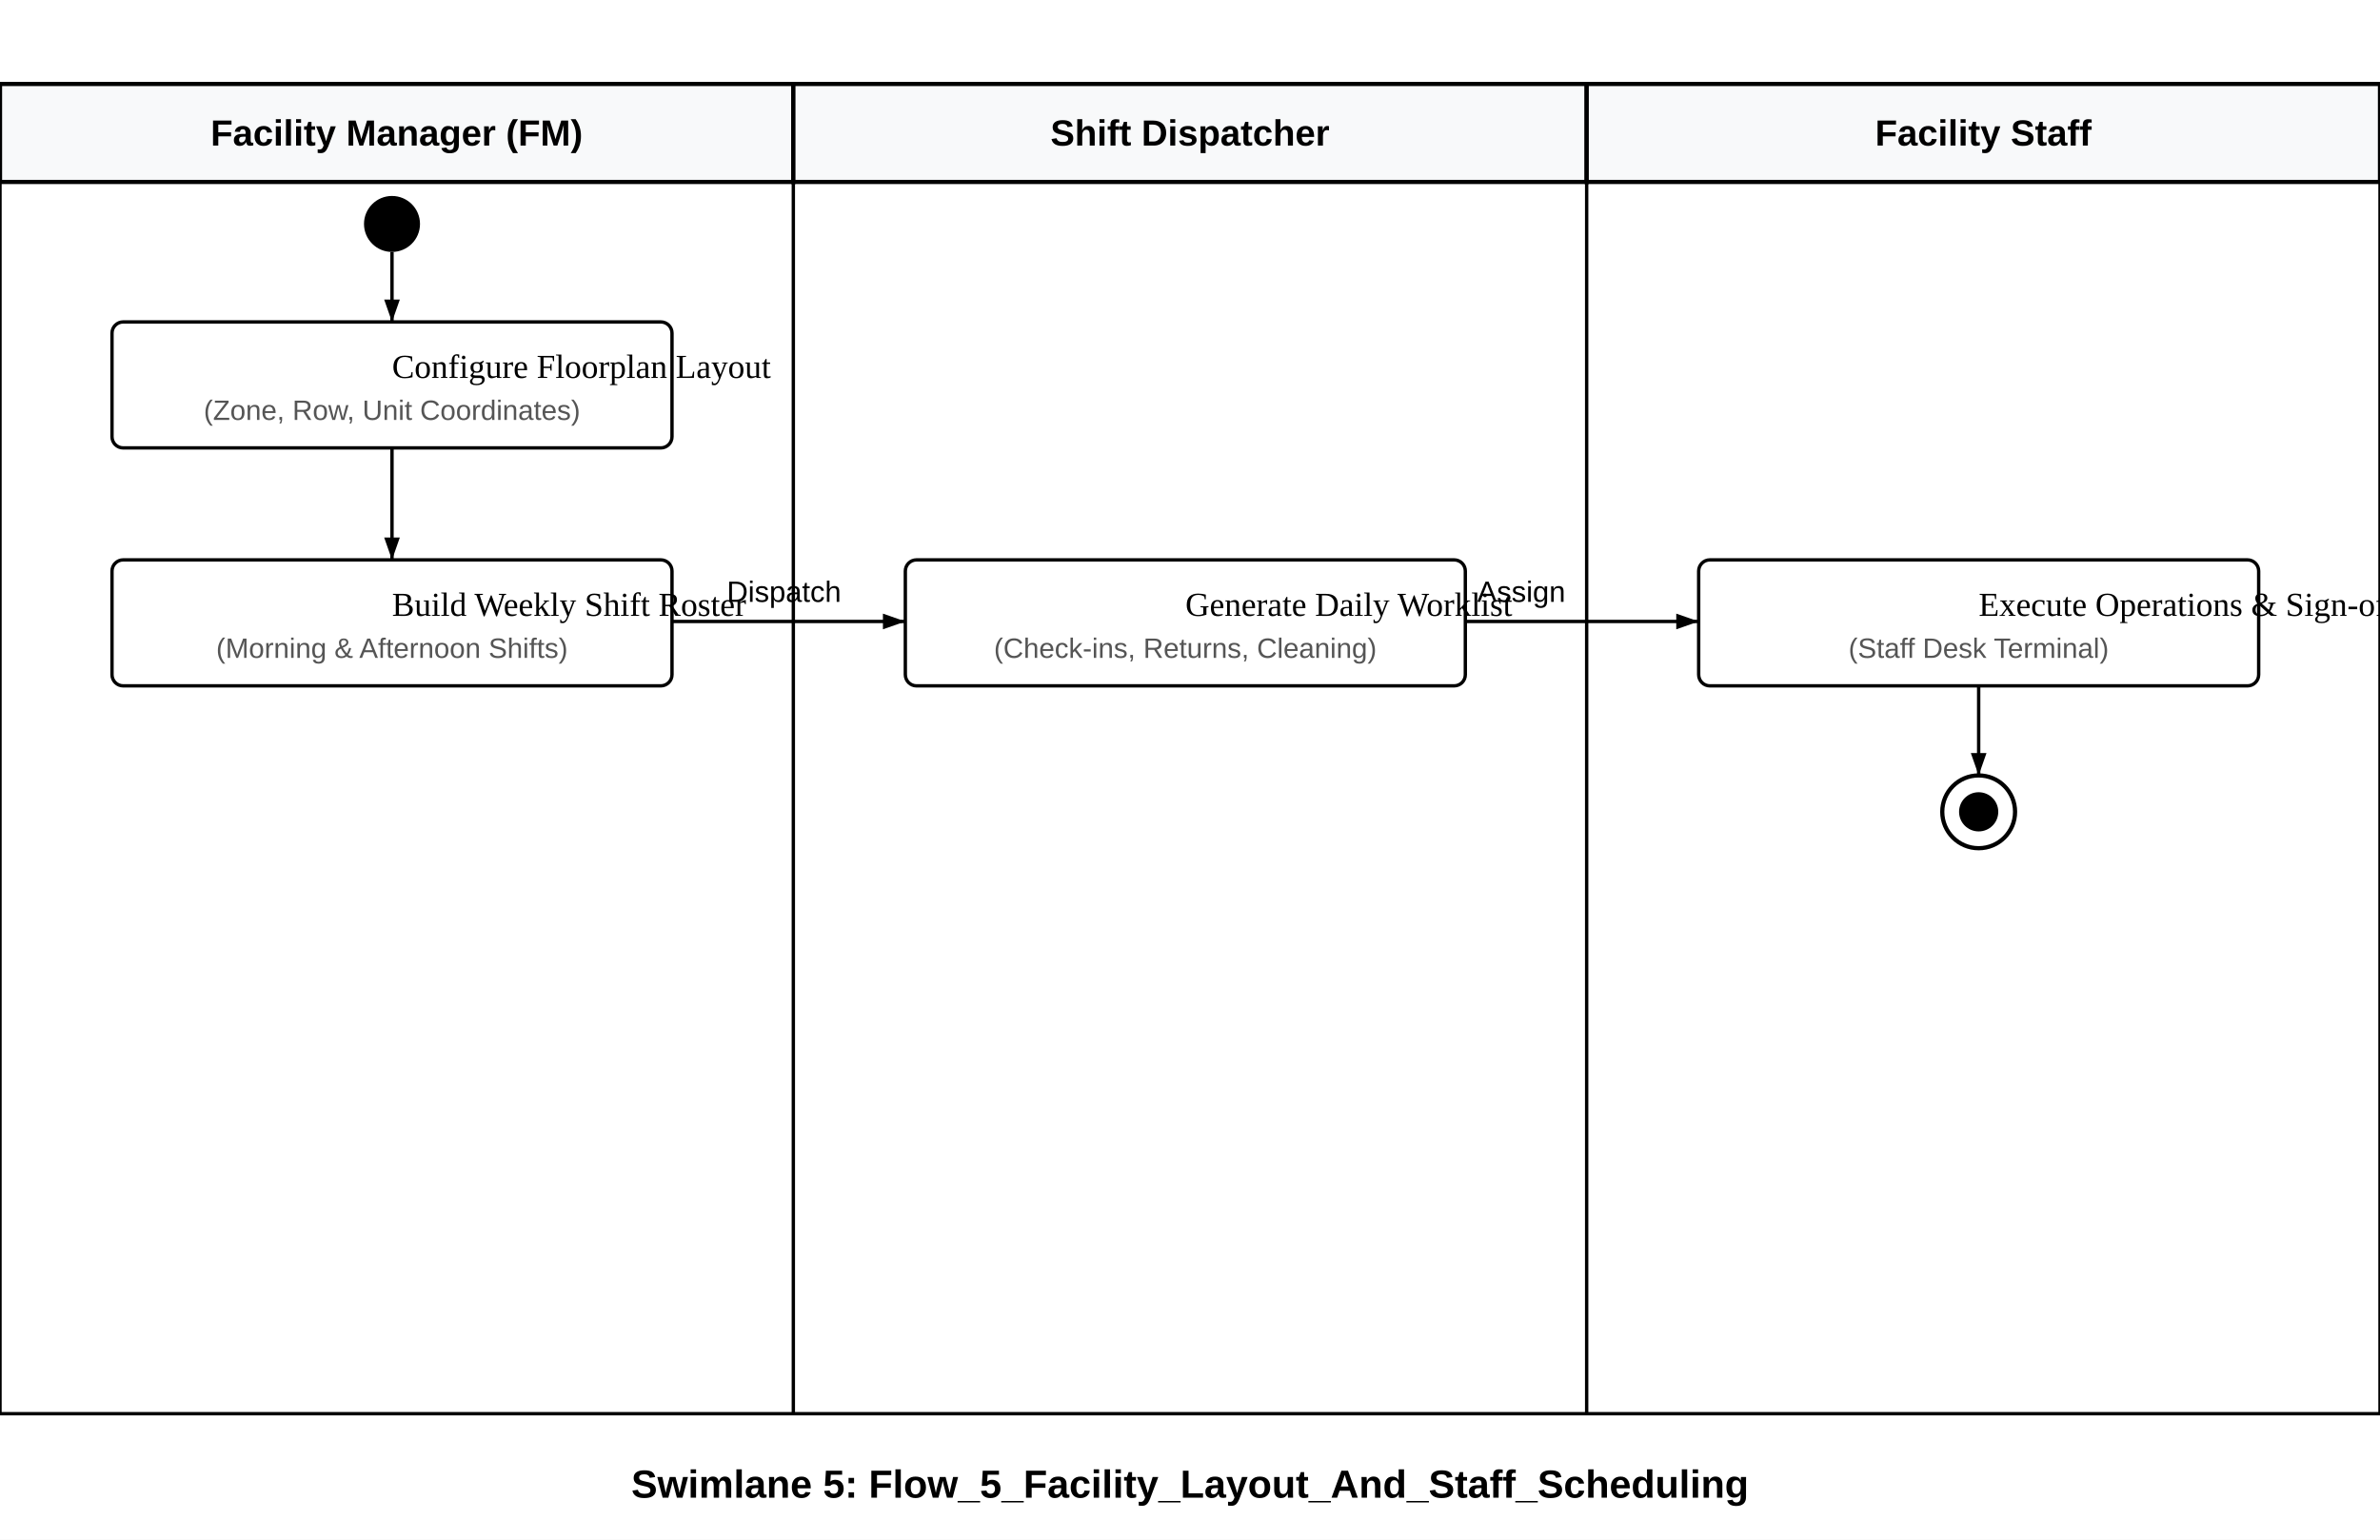
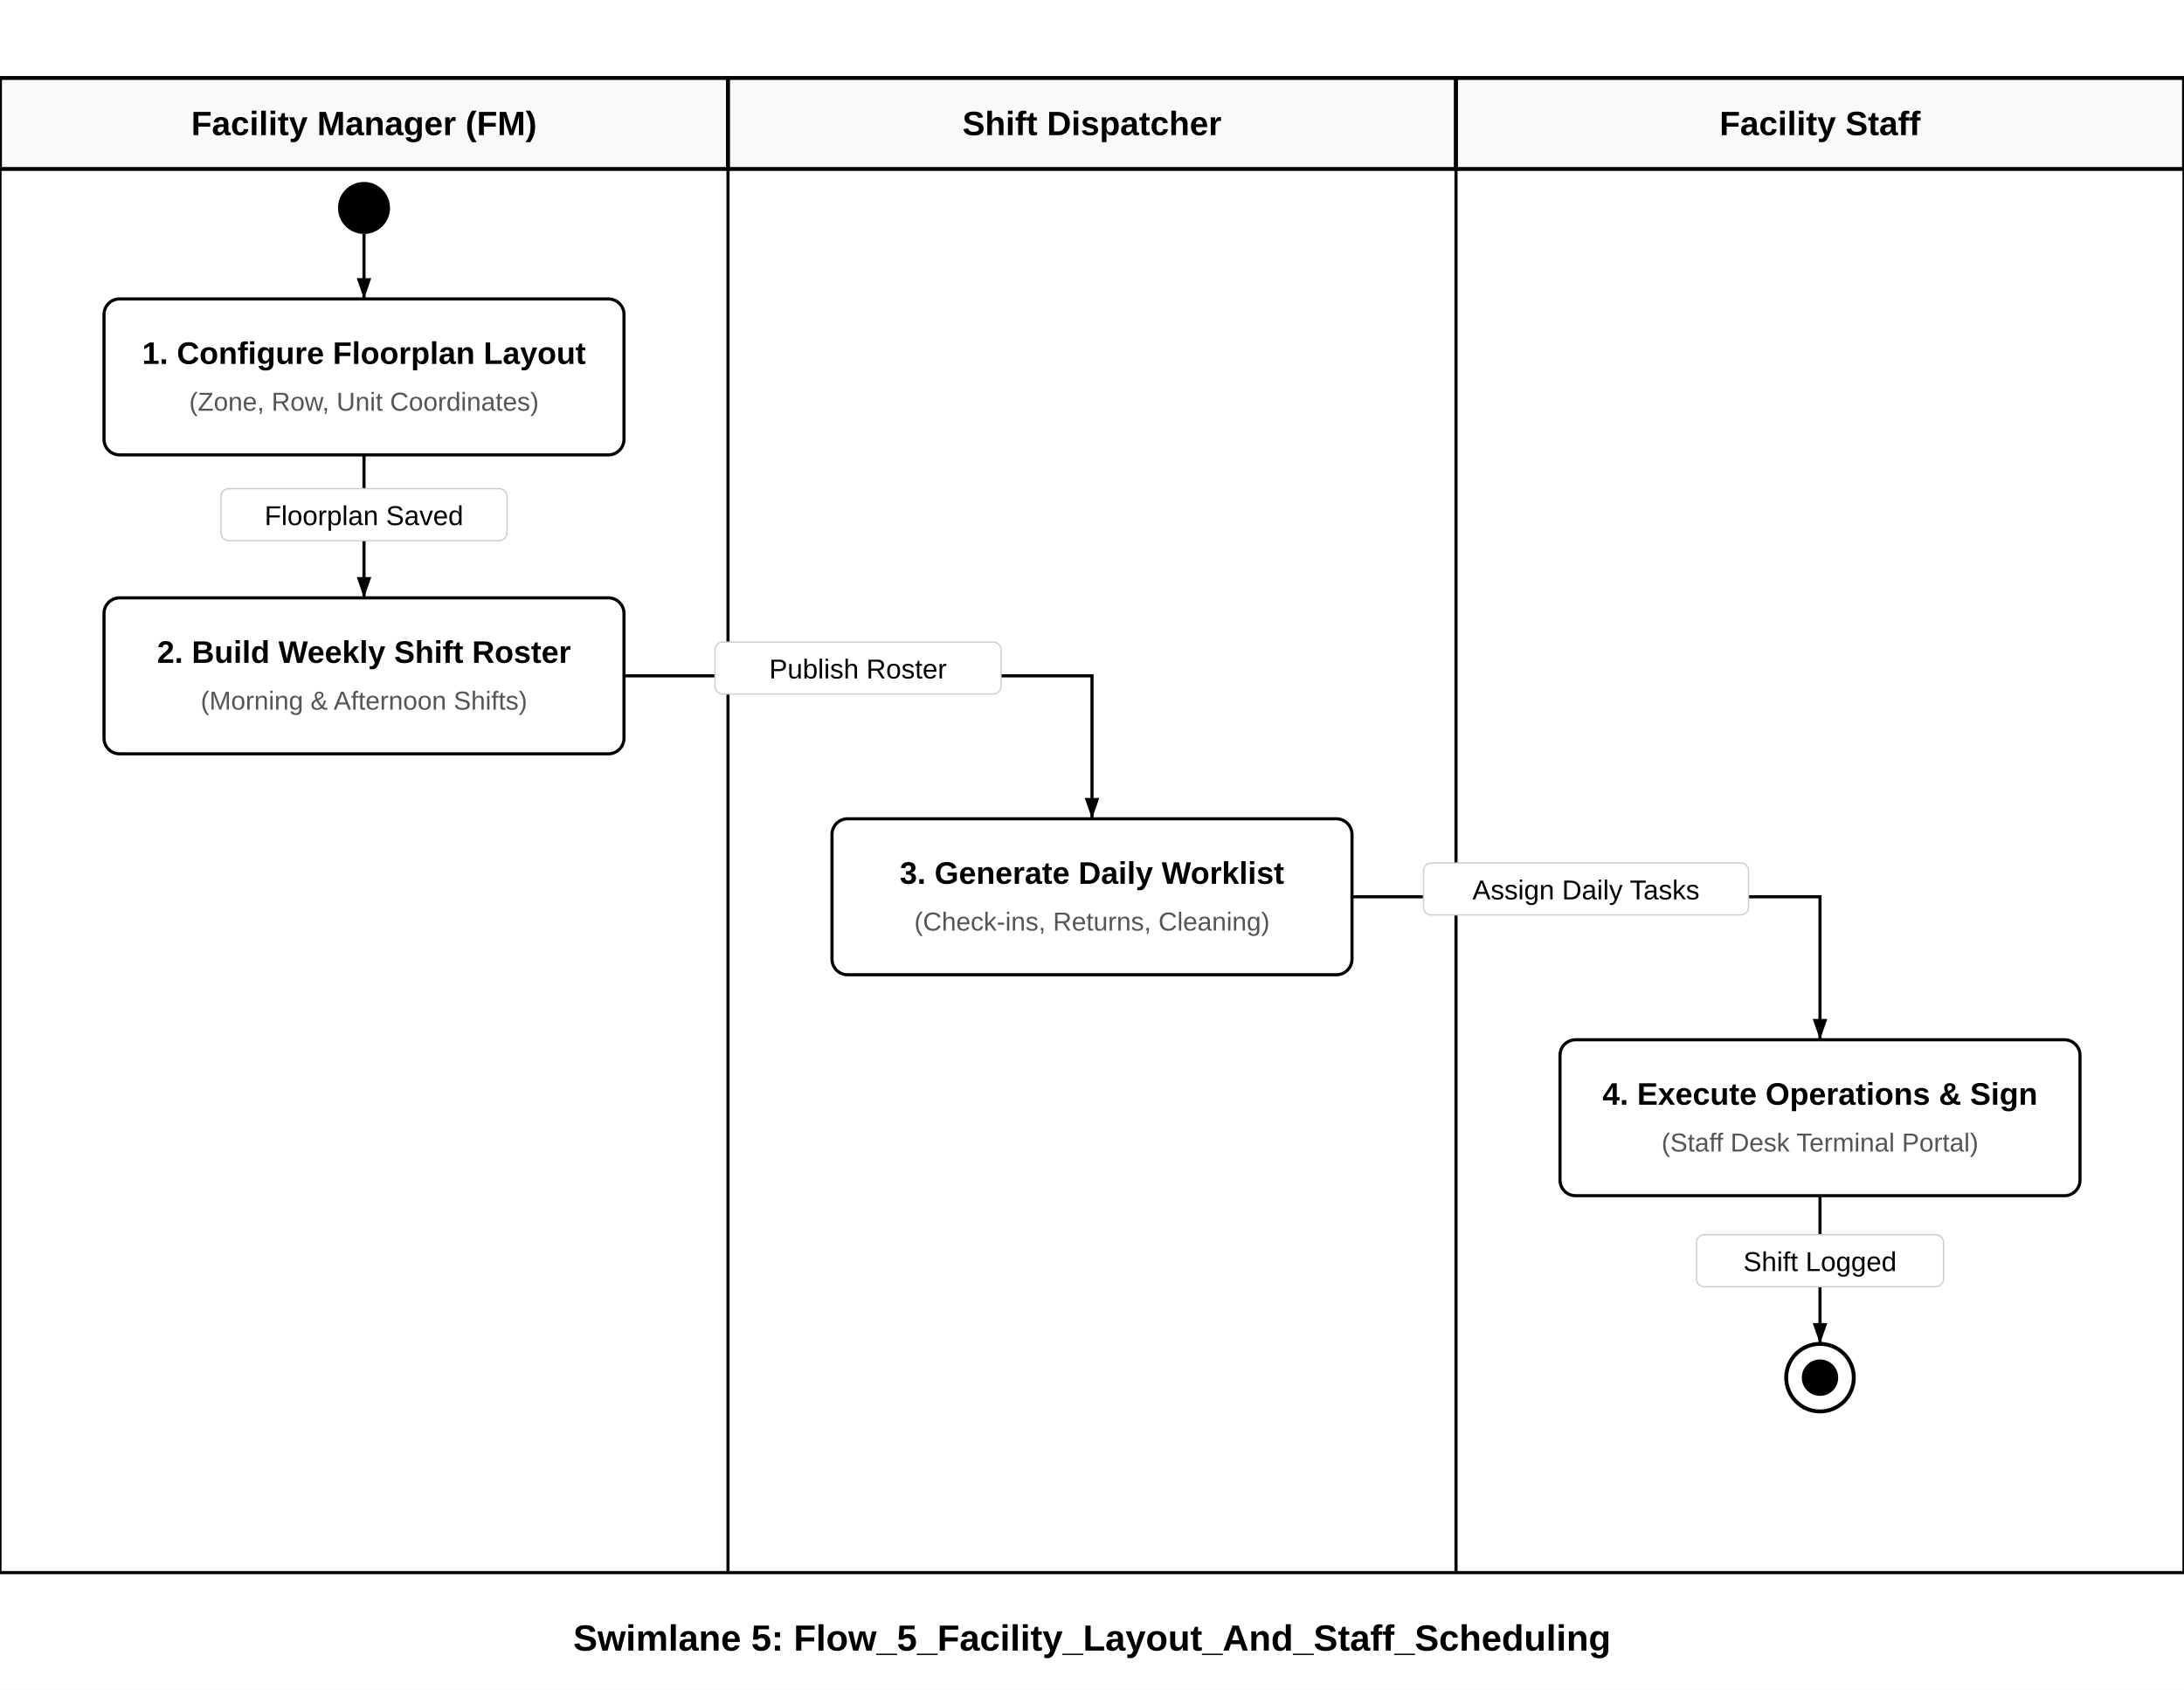
- <svg xmlns="http://www.w3.org/2000/svg" viewBox="0 0 850 550" width="850" height="550">
+ <svg xmlns="http://www.w3.org/2000/svg" viewBox="0 0 840 650" width="840" height="650">
  <style>
    .lane-title { font-family: Arial, sans-serif; font-size: 13px; font-weight: bold; text-anchor: middle; fill: #000000; }
    .act-title { font-family: Arial, sans-serif; font-size: 12px; font-weight: bold; text-anchor: middle; fill: #000000; }
    .act-desc { font-family: Arial, sans-serif; font-size: 10px; text-anchor: middle; fill: #555555; }
    .edge-label { font-family: Arial, sans-serif; font-size: 10.5px; fill: #000000; text-anchor: middle; }
    .caption { font-family: Arial, sans-serif; font-size: 14px; font-weight: bold; text-anchor: middle; fill: #000000; }
  </style>
  <defs>
    <marker id="arrow" viewBox="0 0 10 10" refX="10" refY="5" markerWidth="8" markerHeight="8" orient="auto" markerUnits="userSpaceOnUse">
      <path d="M 0 1.5 L 10 5 L 0 8.5 z" fill="#000000" />
    </marker>
  </defs>
-   <rect width="850" height="550" fill="#ffffff" />
-   <rect x="0" y="30" width="283.333" height="35" stroke="#000000" stroke-width="1.5" fill="#f8f9fa" />
-   <text x="141.667" y="52" class="lane-title">Facility Manager (FM)</text>
-   <rect x="283.333" y="30" width="283.333" height="35" stroke="#000000" stroke-width="1.5" fill="#f8f9fa" />
-   <text x="425" y="52" class="lane-title">Shift Dispatcher</text>
-   <rect x="566.667" y="30" width="283.333" height="35" stroke="#000000" stroke-width="1.5" fill="#f8f9fa" />
-   <text x="708.333" y="52" class="lane-title">Facility Staff</text>
-   <line x1="0" y1="30" x2="0" y2="505" stroke="#000000" stroke-width="1.2" />
-   <line x1="283.333" y1="30" x2="283.333" y2="505" stroke="#000000" stroke-width="1.2" />
-   <line x1="566.667" y1="30" x2="566.667" y2="505" stroke="#000000" stroke-width="1.2" />
-   <line x1="850" y1="30" x2="850" y2="505" stroke="#000000" stroke-width="1.2" />
-   <line x1="0" y1="505" x2="850" y2="505" stroke="#000000" stroke-width="1.2" />
+   <rect width="840" height="650" fill="#ffffff" />
+   <rect x="0" y="30" width="280" height="35" stroke="#000000" stroke-width="1.5" fill="#f8f9fa" />
+   <text x="140" y="52" class="lane-title">Facility Manager (FM)</text>
+   <rect x="280" y="30" width="280" height="35" stroke="#000000" stroke-width="1.5" fill="#f8f9fa" />
+   <text x="420" y="52" class="lane-title">Shift Dispatcher</text>
+   <rect x="560" y="30" width="280" height="35" stroke="#000000" stroke-width="1.5" fill="#f8f9fa" />
+   <text x="700" y="52" class="lane-title">Facility Staff</text>
+   <line x1="0" y1="30" x2="0" y2="605" stroke="#000000" stroke-width="1.2" />
+   <line x1="280" y1="30" x2="280" y2="605" stroke="#000000" stroke-width="1.2" />
+   <line x1="560" y1="30" x2="560" y2="605" stroke="#000000" stroke-width="1.2" />
+   <line x1="840" y1="30" x2="840" y2="605" stroke="#000000" stroke-width="1.2" />
+   <line x1="0" y1="605" x2="840" y2="605" stroke="#000000" stroke-width="1.2" />
  <circle cx="140" cy="80" r="10" fill="#000000" />
  <path d="M 140 90 L 140 115" stroke="#000000" stroke-width="1.2" fill="none" marker-end="url(#arrow)" />
-   <rect x="40" y="115" width="200" height="45" rx="4" ry="4" stroke="#000000" stroke-width="1.2" fill="#ffffff" />
-   <text x="140" y="135" class="act-text">Configure Floorplan Layout</text>
-   <text x="140" y="150" class="act-desc">(Zone, Row, Unit Coordinates)</text>
-   <path d="M 140 160 L 140 200" stroke="#000000" stroke-width="1.2" fill="none" marker-end="url(#arrow)" />
-   <rect x="40" y="200" width="200" height="45" rx="4" ry="4" stroke="#000000" stroke-width="1.2" fill="#ffffff" />
-   <text x="140" y="220" class="act-text">Build Weekly Shift Roster</text>
-   <text x="140" y="235" class="act-desc">(Morning &amp; Afternoon Shifts)</text>
-   <path d="M 240 222 L 323.333 222" stroke="#000000" stroke-width="1.2" fill="none" marker-end="url(#arrow)" />
-   <text x="280" y="215" class="edge-label">Dispatch</text>
-   <rect x="323.333" y="200" width="200" height="45" rx="4" ry="4" stroke="#000000" stroke-width="1.2" fill="#ffffff" />
-   <text x="423.333" y="220" class="act-text">Generate Daily Worklist</text>
-   <text x="423.333" y="235" class="act-desc">(Check-ins, Returns, Cleaning)</text>
-   <path d="M 523.333 222 L 606.667 222" stroke="#000000" stroke-width="1.2" fill="none" marker-end="url(#arrow)" />
-   <text x="543.333" y="215" class="edge-label">Assign</text>
-   <rect x="606.667" y="200" width="200" height="45" rx="4" ry="4" stroke="#000000" stroke-width="1.2" fill="#ffffff" />
-   <text x="706.667" y="220" class="act-text">Execute Operations &amp; Sign-off</text>
-   <text x="706.667" y="235" class="act-desc">(Staff Desk Terminal)</text>
-   <circle cx="706.667" cy="290" r="13" stroke="#000000" stroke-width="1.5" fill="#ffffff" />
-   <circle cx="706.667" cy="290" r="7" fill="#000000" />
-   <path d="M 706.667 245 L 706.667 277" stroke="#000000" stroke-width="1.2" fill="none" marker-end="url(#arrow)" />
-   <text x="425" y="535" class="caption">Swimlane 5: Flow_5_Facility_Layout_And_Staff_Scheduling</text>
+   <rect x="40" y="115" width="200" height="60" rx="6" ry="6" stroke="#000000" stroke-width="1.2" fill="#ffffff" />
+   <text x="140" y="140" class="act-title">1. Configure Floorplan Layout</text>
+   <text x="140" y="158" class="act-desc">(Zone, Row, Unit Coordinates)</text>
+   <path d="M 140 175 L 140 230" stroke="#000000" stroke-width="1.2" fill="none" marker-end="url(#arrow)" />
+   <rect x="85" y="188" width="110" height="20" fill="#ffffff" stroke="#cccccc" stroke-width="0.5" rx="3" ry="3" />
+   <text x="140" y="202" class="edge-label">Floorplan Saved</text>
+   <rect x="40" y="230" width="200" height="60" rx="6" ry="6" stroke="#000000" stroke-width="1.2" fill="#ffffff" />
+   <text x="140" y="255" class="act-title">2. Build Weekly Shift Roster</text>
+   <text x="140" y="273" class="act-desc">(Morning &amp; Afternoon Shifts)</text>
+   <path d="M 240 260 L 420 260 L 420 315" stroke="#000000" stroke-width="1.2" fill="none" marker-end="url(#arrow)" />
+   <rect x="275" y="247" width="110" height="20" fill="#ffffff" stroke="#cccccc" stroke-width="0.5" rx="3" ry="3" />
+   <text x="330" y="261" class="edge-label">Publish Roster</text>
+   <rect x="320" y="315" width="200" height="60" rx="6" ry="6" stroke="#000000" stroke-width="1.2" fill="#ffffff" />
+   <text x="420" y="340" class="act-title">3. Generate Daily Worklist</text>
+   <text x="420" y="358" class="act-desc">(Check-ins, Returns, Cleaning)</text>
+   <path d="M 520 345 L 700 345 L 700 400" stroke="#000000" stroke-width="1.2" fill="none" marker-end="url(#arrow)" />
+   <rect x="547.5" y="332" width="125" height="20" fill="#ffffff" stroke="#cccccc" stroke-width="0.5" rx="3" ry="3" />
+   <text x="610" y="346" class="edge-label">Assign Daily Tasks</text>
+   <rect x="600" y="400" width="200" height="60" rx="6" ry="6" stroke="#000000" stroke-width="1.2" fill="#ffffff" />
+   <text x="700" y="425" class="act-title">4. Execute Operations &amp; Sign</text>
+   <text x="700" y="443" class="act-desc">(Staff Desk Terminal Portal)</text>
+   <circle cx="700" cy="530" r="13" stroke="#000000" stroke-width="1.5" fill="#ffffff" />
+   <circle cx="700" cy="530" r="7" fill="#000000" />
+   <path d="M 700 460 L 700 517" stroke="#000000" stroke-width="1.2" fill="none" marker-end="url(#arrow)" />
+   <rect x="652.5" y="475" width="95" height="20" fill="#ffffff" stroke="#cccccc" stroke-width="0.5" rx="3" ry="3" />
+   <text x="700" y="489" class="edge-label">Shift Logged</text>
+   <text x="420" y="635" class="caption">Swimlane 5: Flow_5_Facility_Layout_And_Staff_Scheduling</text>
</svg>
